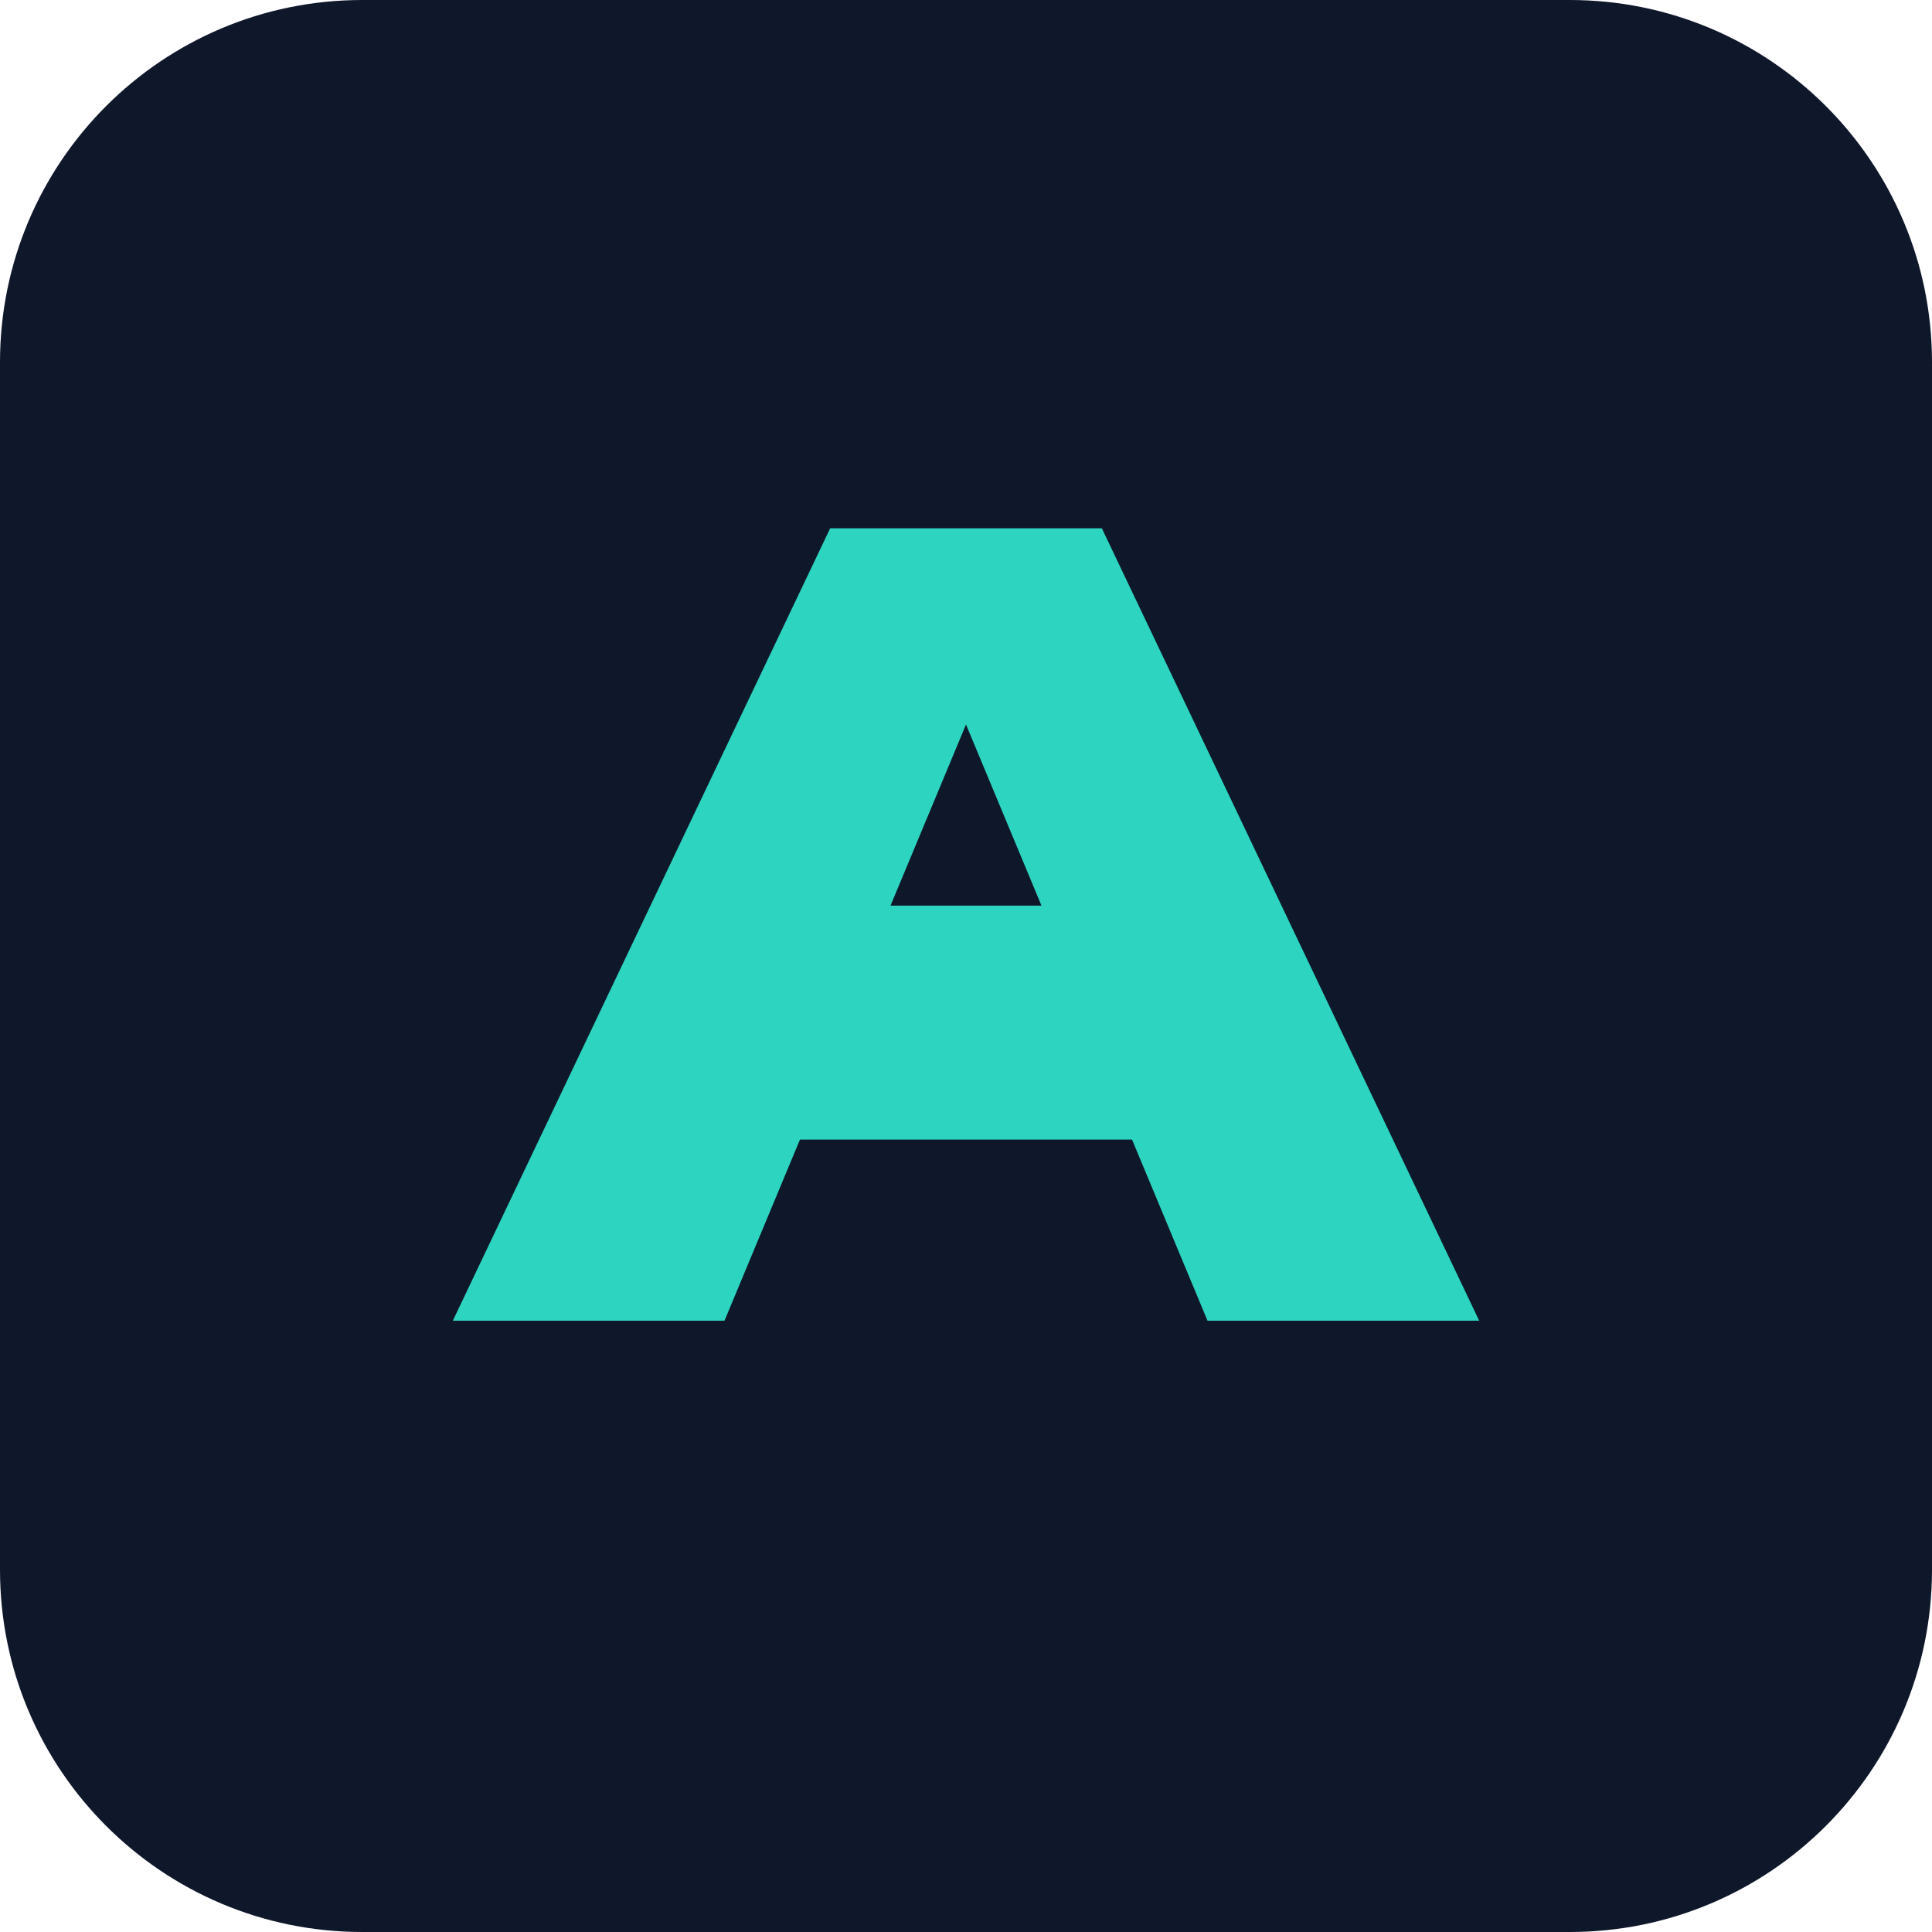
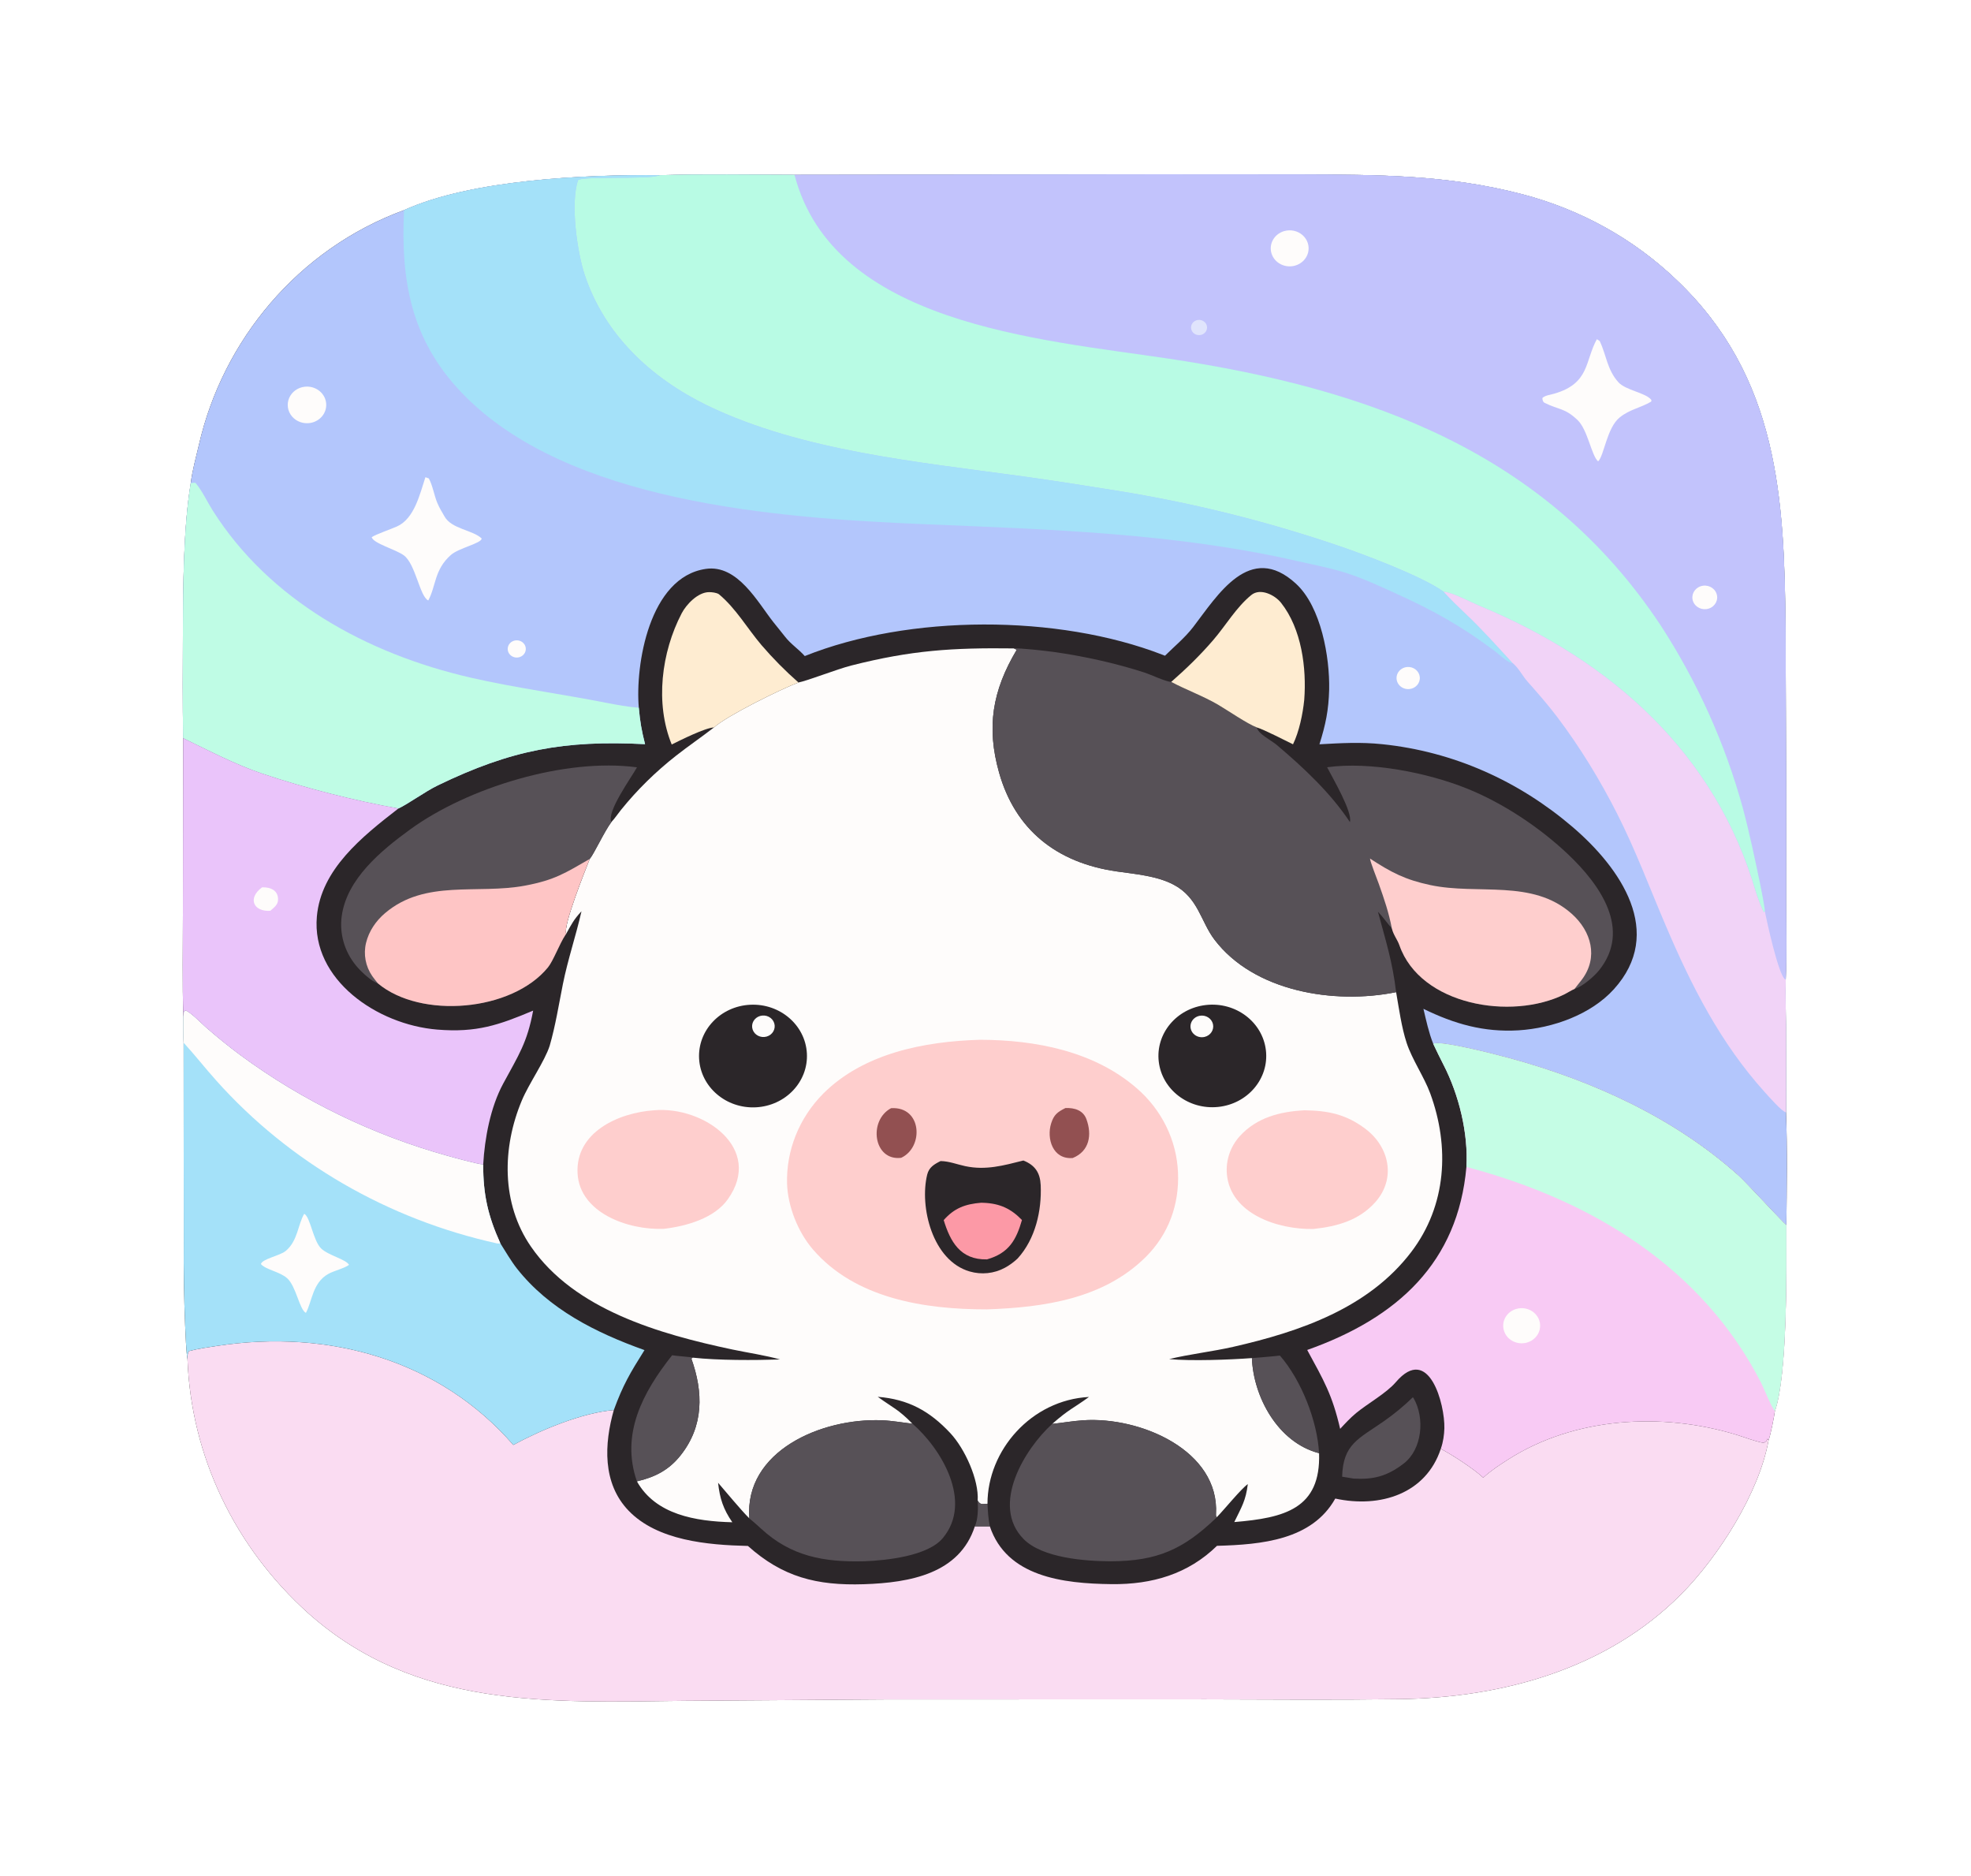
- <svg xmlns="http://www.w3.org/2000/svg" width="512" height="512" viewBox="0 0 512 512">
-   <rect width="512" height="512" rx="96" fill="#0f172a" />
-   <path d="M120 350 220 140h72l100 210h-72l-20-48h-88l-20 48zm116-110h40l-20-48z" fill="#2dd4bf" />
+ <svg xmlns="http://www.w3.org/2000/svg" width="1294" height="1231" viewBox="0 0 1294 1231" fill="none">
+   <path d="M521.613 114.758L759.751 114.43L853.238 114.494C904.164 114.713 949.972 114.558 999.495 127.52C1037.65 137.492 1072.4 156.76 1100.32 183.418C1168.01 247.445 1171.42 327.826 1172.26 412.626L1172.65 518.63L1172.62 593.148C1172.66 609.201 1173.07 627.119 1172.37 643.065C1172.07 652.382 1172.47 662.642 1172.5 672.073L1172.55 730.095C1173.46 752.857 1173.04 781.132 1172.79 804.159C1172.73 831.628 1173.7 902.104 1165.26 926.159C1164.71 930.198 1162.49 941.625 1161.09 945.382C1155.02 979.655 1128.23 1021.88 1103.44 1046.72C1055.16 1095.11 987.244 1114.37 918.664 1115.29C876.426 1115.86 834.181 1115.54 791.899 1115.41L581.52 1115.47L449.799 1116.38C360.393 1117.4 272.954 1121.86 202.33 1058.85C153.935 1015.36 125.474 955.504 123.097 892.217C122.286 888.273 121.735 874.238 121.556 869.857C120.811 851.77 120.504 833.666 120.636 815.568L120.554 684.413C120.259 679.25 120.416 672.668 120.383 667.397C119.631 645.506 120.101 621.144 120.089 599.103L120.226 484.485C119.87 461.513 119.983 437.403 120.092 414.407C120.233 384.614 120.394 346.454 125.237 317.165C126.332 308.289 128.637 300.54 130.615 291.908C146.245 223.686 195.381 163.553 265.259 137.936C309.423 117.869 384.394 114.521 433.199 114.999C461.415 114.148 493.137 114.716 521.613 114.758Z" fill="#2B2629" />
+   <path d="M521.613 114.758L759.751 114.43L853.238 114.494C904.164 114.713 949.972 114.558 999.495 127.52C1037.65 137.492 1072.4 156.76 1100.32 183.418C1168.01 247.445 1171.42 327.826 1172.26 412.626L1172.65 518.63L1172.62 593.148C1172.66 609.201 1173.07 627.119 1172.37 643.065C1172.07 652.382 1172.47 662.642 1172.5 672.073L1172.55 730.095C1173.46 752.857 1173.04 781.132 1172.79 804.159C1171.4 803.432 1146.23 776.053 1141.6 771.888C1099.59 734.08 1046.01 709.508 990.959 694.559C980.18 691.632 945.22 682.712 940.93 685.104C938.024 677.843 936.305 669.771 934.511 662.179C954.786 672.073 974.019 677.633 996.93 676.287C1019.47 674.862 1044.41 665.96 1059.48 649.371C1093.23 612.194 1064.13 569.875 1032.24 542.65C997.081 512.644 954.388 493.321 907.399 488.47C893.119 486.996 880.438 487.752 866.241 488.542C870.316 475.558 872.262 466.248 872.622 452.552C873.052 431.52 867.403 398.391 850.843 383.14C820.54 355.237 799.254 390.913 783.363 411.563C777.992 418.55 770.871 424.413 764.831 430.406L763.201 429.768C694.451 403.143 596.969 403.156 528.354 430.623C524.409 426.18 519.09 422.708 515.367 417.881C512.934 414.726 510.115 411.387 507.682 408.295C497.377 395.201 484.243 370.391 463.402 373.407C426.178 378.792 416.964 436.572 419.388 464.533C420.192 473.701 421.215 479.505 423.487 488.45C370.376 485.733 335.67 492.164 287.358 515.542C279.254 519.463 267.358 528.067 261.579 530.664C232.073 525.319 200.66 517.349 172.242 507.79C154.495 501.82 136.966 492.58 120.226 484.485C119.87 461.513 119.983 437.403 120.092 414.407C120.233 384.614 120.394 346.454 125.237 317.165C126.332 308.289 128.637 300.54 130.615 291.908C146.245 223.686 195.381 163.553 265.259 137.936C309.423 117.869 384.394 114.521 433.199 114.999C461.415 114.148 493.137 114.716 521.613 114.758Z" fill="#B3C6FC" />
+   <path d="M521.613 114.758L759.751 114.43L853.238 114.494C904.164 114.713 949.972 114.558 999.495 127.52C1037.65 137.492 1072.4 156.76 1100.32 183.418C1168.01 247.445 1171.42 327.827 1172.26 412.626L1172.65 518.63L1172.62 593.149C1172.66 609.201 1173.07 627.119 1172.37 643.065C1172.21 642.969 1172.04 642.879 1171.89 642.765C1167.63 639.675 1159.95 604.903 1158.68 598.079C1158.52 595.005 1156.51 584.709 1155.78 581.214C1152.31 564.527 1148.62 546.85 1144.22 530.423C1132.63 488.159 1114.47 447.778 1090.35 410.609C1015.53 297.502 900.625 255.377 767.674 235.469C681.404 222.55 547.217 212.614 521.613 114.758Z" fill="#C2C3FC" />
+   <path d="M1048.37 222.64C1049 223.05 1049.63 223.46 1050.26 223.869C1054.62 233.105 1055.06 242.552 1062.44 250.832C1067.28 256.269 1080.46 257.698 1084.17 262.523C1084.14 262.871 1084.12 263.219 1084.09 263.567C1076.94 267.812 1069.99 268.641 1063.39 273.966C1054.89 280.822 1053.15 299.046 1049.21 302.843C1044.82 299.157 1042.4 281.972 1035.58 275.589C1027.06 267.613 1023.56 269.14 1014.07 264.417C1012.92 263.843 1012.64 262.464 1012.6 261.271C1014.07 259.599 1018.05 259.083 1020.47 258.382C1043.77 251.611 1040.46 237.002 1048.37 222.64Z" fill="#FEFCFB" />
+   <path d="M842.989 151.721C847.26 150.448 851.923 151.46 855.196 154.371C858.469 157.282 859.84 161.641 858.791 165.783C857.736 169.925 854.432 173.209 850.123 174.381C843.577 176.163 836.747 172.607 834.788 166.403C832.836 160.199 836.494 153.655 842.989 151.721Z" fill="#FEFCFB" />
+   <path d="M1116.48 384.826C1120.74 383.38 1125.43 385.515 1126.91 389.581C1128.4 393.647 1126.11 398.086 1121.82 399.466C1117.59 400.829 1112.99 398.688 1111.52 394.669C1110.05 390.65 1112.27 386.256 1116.48 384.826Z" fill="#FEFCFB" />
+   <path d="M785.631 210.199C788.373 209.383 791.299 210.814 792.196 213.413C793.093 216.01 791.627 218.811 788.91 219.7C787.116 220.287 785.132 219.909 783.71 218.713C782.295 217.516 781.663 215.686 782.061 213.923C782.459 212.16 783.824 210.737 785.631 210.199Z" fill="#E0E4FC" />
+   <path d="M433.199 114.999C461.415 114.148 493.137 114.716 521.613 114.758C547.217 212.614 681.403 222.55 767.674 235.469C900.625 255.377 1015.53 297.502 1090.35 410.609C1114.47 447.778 1132.63 488.159 1144.22 530.423C1148.62 546.85 1152.31 564.527 1155.78 581.214C1156.51 584.709 1158.52 595.005 1158.68 598.078L1158.09 598.874C1157.16 598.251 1153.08 586.702 1152.62 585.119C1126.44 495.397 1059.13 433.968 970.885 397.468C965.755 395.346 952.916 388.519 947.823 388.469C933.999 378.299 893.915 363.274 876.552 357.491C829.91 341.755 781.922 329.901 733.126 322.065C713.008 318.801 691.216 315.416 671.003 312.621C602.938 303.208 526.732 296.137 464.71 266.344C427.007 248.01 396.888 219.568 383.858 180.39C379.036 165.894 374.31 133.78 379.46 118.384C380.439 115.457 426.045 117.839 431.975 115.287C432.383 115.191 432.791 115.095 433.199 114.999Z" fill="#B8FBE4" />
+   <path d="M265.259 137.936C309.423 117.869 384.394 114.521 433.199 114.999C432.791 115.096 432.383 115.191 431.975 115.287C426.045 117.839 380.439 115.457 379.46 118.384C374.31 133.78 379.037 165.894 383.858 180.39C396.888 219.568 427.007 248.01 464.71 266.344C526.732 296.137 602.938 303.208 671.003 312.621C691.216 315.416 713.008 318.801 733.126 322.065C781.922 329.901 829.91 341.755 876.552 357.491C893.915 363.274 933.999 378.299 947.823 388.469C952.373 393.5 957.371 398.292 962.324 402.972C973.154 413.215 982.897 424.167 992.924 435.088C990.769 435.791 983.661 429.073 981.734 427.627C959.929 411.272 941.872 401.106 916.889 389.761C906.204 384.908 894.951 379.628 883.736 376.059C873.343 372.751 862.399 370.723 851.753 368.284C771.674 349.933 688.385 347.465 606.439 344.051C510.106 340.037 372.086 329.924 303.116 257.779C269.575 222.694 263.06 183.73 265.259 137.936Z" fill="#A4E1F9" />
+   <path d="M125.237 317.165C125.941 317.077 128.055 316.597 128.468 317.09C132.931 322.45 135.903 329.161 139.677 335.122C176.814 393.765 240.365 429.025 309.061 444.805C338.02 451.457 369.211 455.607 398.477 461.399C404.556 462.602 413.281 464.131 419.388 464.533C420.192 473.701 421.215 479.505 423.487 488.45C370.376 485.733 335.67 492.164 287.358 515.542C279.254 519.463 267.358 528.067 261.579 530.664C232.073 525.319 200.66 517.349 172.242 507.79C154.495 501.82 136.966 492.58 120.226 484.485C119.87 461.513 119.983 437.403 120.092 414.407C120.233 384.614 120.394 346.454 125.237 317.165Z" fill="#BFFCE5" />
+   <path d="M947.823 388.469C952.916 388.519 965.755 395.346 970.885 397.468C1059.13 433.968 1126.44 495.397 1152.62 585.119C1153.08 586.702 1157.16 598.251 1158.09 598.874L1158.68 598.078C1159.95 604.903 1167.63 639.675 1171.89 642.765C1172.04 642.879 1172.21 642.969 1172.37 643.065C1172.07 652.382 1172.47 662.642 1172.5 672.073L1172.55 730.095C1170.03 729.872 1160.97 719.474 1158.67 716.937C1129.39 684.533 1110.33 646.822 1093.59 607.542C1083.14 583.038 1073.78 557.947 1061.66 534.059C1050.43 511.951 1037.49 490.701 1022.43 470.731C1016.44 462.781 1009.35 454.7 1002.72 447.224C999.495 443.58 996.999 438.343 992.924 435.088C982.897 424.167 973.154 413.215 962.324 402.972C957.371 398.292 952.373 393.5 947.823 388.469Z" fill="#F1D3F7" />
+   <path d="M279.291 313.226C279.562 313.298 281.496 314.006 281.512 314.034C283.934 318.236 285.152 325.496 287.054 329.99C288.813 334.148 290.08 335.799 291.849 339.008C296.404 347.276 310.64 347.911 316.248 353.486C315.929 356.712 301.202 359.661 295.975 364.3C285.025 374.02 286.338 384.608 281.158 394.135C275.537 391.492 272.832 370.113 265.065 364.475C259.708 360.586 245.197 356.729 244.018 352.622C246.455 350.835 256.455 347.415 260.557 345.585C272.07 340.446 275.607 324.397 279.291 313.226Z" fill="#FEFCFB" />
+   <path d="M199.954 253.852C206.756 253.034 213.003 257.522 214.035 263.97C215.067 270.417 210.509 276.472 203.76 277.618C199.239 278.385 194.637 276.759 191.738 273.372C188.839 269.983 188.099 265.366 189.807 261.311C191.513 257.256 195.398 254.4 199.954 253.852Z" fill="#FEFCFB" />
+   <path d="M923.94 437.799C928.104 437.509 931.737 440.443 932.116 444.393C932.495 448.344 929.475 451.855 925.33 452.285C922.582 452.57 919.89 451.423 918.279 449.283C916.674 447.144 916.402 444.345 917.577 441.964C918.753 439.584 921.185 437.991 923.94 437.799Z" fill="#FEFCFB" />
+   <path d="M337.701 420.492C340.755 419.699 343.927 421.323 344.914 424.185C345.9 427.048 344.355 430.144 341.399 431.225C339.35 431.975 337.034 431.589 335.374 430.222C333.714 428.856 332.982 426.73 333.468 424.693C333.956 422.657 335.583 421.042 337.701 420.492Z" fill="#FEFCFB" />
+   <path d="M524.207 447.972C529.875 446.926 549.554 439.21 558.786 436.86C598.447 426.765 625.492 425.107 665.538 425.607L667.522 426.467C651.379 453.479 647.562 477.491 655.922 507.141C666.461 544.499 693.528 566.341 733.309 572.011C745.554 573.756 759.486 574.905 770.41 580.629C786.73 589.205 788.196 604.711 797.314 616.744C823.15 650.837 875.876 659.487 916.579 651.234C918.437 661.891 920.143 674.393 923.491 684.563C927.068 695.431 935.022 706.941 938.952 717.629C951.823 752.647 949.845 791.218 926.429 821.891C898.559 858.406 853.945 873.956 809.559 884.054C796.107 887.113 780.305 888.953 767.561 892.09C782.074 893.449 807.41 892.511 821.911 891.423C822.846 916.632 838.8 946.818 866.001 953.851C867.195 990.378 843.204 996.329 810.336 999.051C815.169 989.074 817.867 985.046 819.213 974.143C814.936 977.064 803.872 990.739 798.792 995.914C798.35 994.892 798.255 995.012 798.312 993.99C800.82 952.144 748.732 929.718 711.144 932.248C703.998 932.735 697.73 933.889 690.793 934.622C702.02 924.771 704.447 924.572 714.948 916.933C677.151 918.91 648.276 951.921 648.302 987.03C644.7 987.198 643.714 987.908 641.869 984.962C642.729 971.336 633.46 950.887 623.876 940.645C610.368 926.207 596.383 918.441 576.256 916.837C586.419 924.194 589.608 924.885 599.035 934.484C592.183 933.739 586.055 932.531 579.047 932.248C539.228 930.637 488.649 952.474 491.942 996.617C486.119 990.811 477.093 979.763 471.437 973.259C472.53 983.538 474.871 990.618 480.784 999.184C456.569 998.553 430.468 994.219 418.146 972.34C430.254 969.497 439.207 964.832 446.784 955.305C462.185 935.945 461.746 913.747 453.897 891.76L454.775 891.129C471.684 892.98 495.198 892.878 512.079 892.331C503.524 889.794 490.195 887.775 480.909 885.809C432.777 875.621 377.119 859.62 348.591 818.272C328.97 789.836 329.617 753.266 342.591 722.341C347.299 711.119 357.578 696.645 360.872 686.433C364.703 673.203 366.837 659.499 369.538 645.992C372.76 629.878 378.165 614.057 381.755 598.146C376.707 603.539 375.284 606.508 371.7 612.951C369.437 607.926 384.314 570.967 387.141 563.803C389.932 560.618 396.681 545.854 401.372 539.587C403.622 537.224 405.552 534.255 407.628 531.693C418.279 518.474 430.353 506.629 443.854 496.024C452.022 489.609 460.531 483.826 468.737 477.48C477.119 469.868 512.622 452.317 524.207 447.972Z" fill="#FEFCFB" />
+   <path d="M643.392 682.49C680.02 682.586 718.132 690.009 746.034 714.076C762.664 728.34 772.527 748.385 773.386 769.663C774.29 790.521 767.264 810.224 751.967 825.299C724.368 852.498 685.498 858.16 647.948 859.446C606.636 859.506 561.29 852.203 533.662 820.064C523.806 808.595 517.235 791.813 516.724 777.045C516.092 755.118 524.612 733.839 540.419 717.875C566.829 691.452 606.577 683.542 643.392 682.49Z" fill="#FECECD" />
+   <path d="M617.51 762.102C623.143 762.18 628.209 764.266 633.7 765.438C647.227 768.311 658.853 765.011 671.869 761.735C679.603 764.807 682.876 769.868 683.236 777.922C683.969 794.572 679.818 813.169 668.103 826.038C665.728 828.304 662.644 830.594 659.7 832.157C652.687 835.956 644.327 836.828 636.613 834.567C612.054 827.451 603.587 792.011 608.716 771.022C609.894 766.201 613.287 764.2 617.51 762.102Z" fill="#2B2629" />
+   <path d="M644.163 789.451C644.681 789.463 645.199 789.481 645.724 789.499C656.414 789.908 663.782 793.376 670.934 800.793C667.187 813.879 662.316 822.57 647.979 826.633C630.363 827.03 623.846 814.822 619.56 800.859C626.516 792.949 633.738 790.304 644.163 789.451Z" fill="#FC99A6" />
+   <path d="M585.02 727.39C605.365 726.098 606.644 753.032 591.614 759.974C573.385 762.168 569.912 735.39 585.02 727.39Z" fill="#925051" />
+   <path d="M699.449 727.306C705.552 727.017 711.125 728.857 713.242 734.573C717.071 744.917 715.219 755.671 704.257 760.1C691.026 761.182 686.989 747.201 690.11 737.338C691.905 731.682 694.192 729.945 699.449 727.306Z" fill="#925051" />
+   <path d="M856.529 728.772C872.104 729.013 883.755 731.429 896.316 740.86C912.283 752.839 916.649 773.745 902.843 789.162C892.26 800.967 878.024 805.019 862.298 806.666C838.674 807.171 807.701 796.58 805.464 770.613C804.7 761.567 807.758 752.611 813.963 745.717C825.152 733.503 840.215 729.614 856.529 728.772Z" fill="#FECECD" />
+   <path d="M429.483 728.76C461.858 725.899 501.717 753.765 477.745 787.293C468.968 799.567 450.916 804.802 435.894 806.575C412.071 807.549 380.662 795.966 379.191 770.301C377.649 743.366 405.724 730.365 429.483 728.76Z" fill="#FECECD" />
+   <path d="M492.508 659.499C512.039 658.531 528.701 672.8 529.734 691.38C530.769 709.959 515.783 725.821 496.253 726.819C476.703 727.817 460.008 713.541 458.973 694.944C457.938 676.341 472.956 660.472 492.508 659.499Z" fill="#2B2629" />
+   <path d="M499.003 666.868C502.937 665.72 507.105 667.829 508.294 671.58C509.483 675.325 507.24 679.28 503.293 680.392C499.377 681.492 495.261 679.376 494.082 675.655C492.902 671.941 495.101 668.01 499.003 666.868Z" fill="#FEFCFB" />
+   <path d="M791.81 659.661C811.296 657.497 828.912 670.817 831.085 689.366C833.265 707.909 819.169 724.601 799.664 726.579C780.298 728.538 762.91 715.248 760.749 696.837C758.589 678.42 772.47 661.807 791.81 659.661Z" fill="#2B2629" />
+   <path d="M787.602 666.748C791.589 666.002 795.469 668.425 796.334 672.199C797.2 675.974 794.736 679.713 790.793 680.62C788.158 681.227 785.391 680.428 783.552 678.535C781.72 676.647 781.101 673.96 781.941 671.514C782.782 669.062 784.949 667.241 787.602 666.748Z" fill="#FEFCFB" />
+   <path d="M123.097 892.217C123.157 890.341 122.919 888.279 123.978 886.855C129.943 885.238 136.475 884.342 142.61 883.405C216.252 872.165 288.719 892.8 337 948.435C354.903 938.662 382.287 927.205 402.971 925.546C396.717 947.63 395.304 973.56 412.727 991.622C431.654 1011.25 464.593 1014.12 491.024 1014.73C513.801 1035.13 536.194 1040.86 567.138 1039.85C597.81 1038.85 629.948 1032.81 640.006 1001.88L649.837 1001.86C660.919 1034.91 697.654 1039.44 729.77 1039.8C756.466 1040.09 780.014 1033.17 798.976 1014.65C828.293 1013.84 861.363 1010.86 876.634 983.628C906.293 990.053 936.242 980.388 945.909 950.972C953.352 954.842 967.72 964.219 973.76 969.905C978.689 965.343 984.508 961.562 990.258 957.89C1033.75 930.168 1091.02 926.754 1140.05 941.757C1146.13 943.614 1151.51 945.868 1157.82 947.095C1160.04 945.7 1159.26 946.596 1160.35 944.396L1161.09 945.382C1155.02 979.655 1128.23 1021.88 1103.44 1046.72C1055.16 1095.11 987.244 1114.37 918.664 1115.29C876.426 1115.86 834.181 1115.54 791.899 1115.41L581.52 1115.47L449.799 1116.38C360.393 1117.4 272.954 1121.86 202.33 1058.85C153.935 1015.36 125.474 955.504 123.097 892.217Z" fill="#FADCF2" />
+   <path d="M665.538 425.607C669.348 425.251 687.147 427.274 691.759 427.922C711.763 430.735 732.38 435.305 751.544 441.499C755.695 442.865 765.235 447.429 768.925 447.594C777.98 452.502 790.067 456.903 799.816 462.652C806.286 466.468 818.992 475.2 825.14 477.477C826.056 481.872 834.39 485.732 838.225 488.978C855.885 503.918 873.545 520.432 886.232 539.574C888.14 533.167 874.928 510.748 871.276 503.612C899.45 499.71 937.114 507.122 963.209 517.632C987.307 527.337 1011.41 543.583 1029.66 560.939C1050.67 580.93 1071.23 610.12 1049.85 636.862C1046.6 640.913 1038.73 647.724 1033.69 649.142C1032.12 649.719 1028.84 651.781 1027.14 652.622C992.071 670.023 932.464 659.697 918.772 620.519C917.401 616.594 914.898 613.883 913.78 609.411C910.684 605.877 907.778 601.693 904.65 598.443C909.73 617.447 914.21 631.164 916.579 651.234C875.876 659.487 823.15 650.837 797.314 616.744C788.196 604.711 786.731 589.205 770.41 580.629C759.486 574.905 745.554 573.756 733.309 572.011C693.528 566.341 666.461 544.499 655.922 507.141C647.562 477.491 651.379 453.479 667.522 426.467L665.538 425.607Z" fill="#575157" />
+   <path d="M899.425 563.54C913.414 572.657 922.493 577.426 939.066 580.948C970.323 587.591 1006 576.785 1031.85 599.768C1044.81 611.292 1049.49 628.441 1038.52 643.005C1036.94 645.079 1035.33 647.122 1033.69 649.142C1032.12 649.719 1028.84 651.781 1027.14 652.622C992.071 670.023 932.463 659.697 918.772 620.519C917.4 616.594 914.898 613.883 913.78 609.411C911.739 598.796 908.801 590.295 905.193 580.111C904.113 577.05 899.696 566.065 899.425 563.54Z" fill="#FECECD" />
+   <path d="M940.93 685.104C945.22 682.712 980.18 691.632 990.959 694.559C1046.01 709.508 1099.59 734.08 1141.6 771.888C1146.23 776.053 1171.4 803.432 1172.79 804.159C1172.73 831.628 1173.7 902.104 1165.26 926.159C1164.71 930.198 1162.49 941.625 1161.09 945.382L1160.35 944.396C1159.26 946.596 1160.04 945.7 1157.82 947.095C1151.51 945.868 1146.13 943.614 1140.05 941.757C1091.02 926.754 1033.75 930.168 990.258 957.89C984.508 961.562 978.689 965.343 973.76 969.905C967.72 964.219 953.352 954.842 945.909 950.972C947.552 946.331 948.12 941.661 948.253 937.556C948.689 921.94 938.156 881.818 916.415 907.195C910.172 914.486 897.927 921.23 890.371 927.47C886.485 930.679 883.237 934.22 879.844 937.874C874.6 915.382 869.198 906.306 858.204 886.092C917.773 864.994 957.168 828.527 962.728 765.949C964.005 743.895 957.882 718.698 947.71 698.935C945.359 694.373 943.116 689.739 940.93 685.104Z" fill="#F8CAF4" />
+   <path d="M940.93 685.104C945.22 682.712 980.18 691.632 990.959 694.559C1046.01 709.508 1099.59 734.08 1141.6 771.888C1146.23 776.053 1171.4 803.432 1172.79 804.159C1172.73 831.628 1173.7 902.104 1165.26 926.159C1163.54 924.963 1157.9 910.97 1156.29 907.82C1117.96 832.698 1046.16 788.008 962.728 765.949C964.005 743.895 957.882 718.698 947.71 698.935C945.359 694.373 943.116 689.739 940.93 685.104Z" fill="#C5FDE5" />
+   <path d="M995.319 859.194C999.476 857.925 1004.03 858.887 1007.23 861.706C1010.44 864.525 1011.81 868.763 1010.82 872.808C1009.83 876.853 1006.62 880.075 1002.44 881.253C996.064 883.038 989.36 879.612 987.414 873.571C985.462 867.524 988.988 861.117 995.319 859.194Z" fill="#FEFCFB" />
+   <path d="M120.383 667.397L120.758 664.049L121.722 663.309C124.42 663.754 132.133 671.652 134.755 673.954C142.162 680.488 149.859 686.721 157.825 692.636C198.519 722.617 244.77 745.062 294.174 758.796C298.752 760.052 313.012 764.025 317.239 764.38C317.154 783.987 320.365 798.112 328.512 816.127C331.648 821.127 335.769 828.076 339.359 832.632C360.402 859.332 391.05 874.731 423.122 886.182C413.63 901.293 409.116 908.842 402.971 925.546C382.287 927.205 354.903 938.662 337 948.435C288.719 892.8 216.252 872.165 142.61 883.405C136.475 884.342 129.943 885.238 123.978 886.855C122.919 888.279 123.157 890.341 123.097 892.217C122.286 888.273 121.735 874.238 121.556 869.857C120.811 851.77 120.504 833.666 120.636 815.568L120.554 684.413C120.259 679.25 120.416 672.668 120.383 667.397Z" fill="#A4E1F9" />
+   <path d="M120.383 667.397L120.758 664.049L121.722 663.309C124.42 663.754 132.133 671.652 134.755 673.954C142.162 680.488 149.859 686.721 157.825 692.636C198.519 722.617 244.77 745.062 294.174 758.796C298.752 760.052 313.012 764.025 317.239 764.38C317.154 783.987 320.365 798.112 328.512 816.127C328.031 816.169 326.947 816.289 326.492 816.193C254.529 800.378 189.853 762.835 142.002 709.28C134.438 700.816 128.003 692.564 120.554 684.413C120.259 679.25 120.416 672.668 120.383 667.397Z" fill="#FEFCFB" />
+   <path d="M199.728 796.712C203.734 798.767 205.582 814.431 210.854 819.499C215.61 824.073 227.237 826.585 229.12 830.234C226.29 832.434 218.951 834.213 215.438 836.22C205.133 842.111 204.971 854.078 200.834 861.76C196.543 859.596 194.453 844.245 188.473 838.967C183.556 834.628 174.736 833.54 171.276 829.717C172.295 826.201 183.75 824.277 187.577 821.097C195.548 814.462 195.518 803.816 199.728 796.712Z" fill="#FEFCFB" />
+   <path d="M120.226 484.485C136.966 492.58 154.495 501.82 172.242 507.79C200.66 517.349 232.073 525.319 261.579 530.664C237.546 549.252 210.748 570.703 208.027 601.603C204.381 642.999 247.639 672.59 287.034 675.8C312.982 677.922 327.518 672.824 350.016 663.346C346.127 684.437 340.446 692.6 330.307 711.371C322.014 726.729 318.194 747.093 317.238 764.38C313.011 764.025 298.752 760.052 294.174 758.796C244.77 745.062 198.519 722.617 157.825 692.636C149.859 686.721 142.162 680.488 134.755 673.954C132.133 671.652 124.42 663.754 121.722 663.309L120.758 664.049L120.383 667.397C119.631 645.506 120.101 621.144 120.089 599.103L120.226 484.485Z" fill="#EAC4FA" />
+   <path d="M172.046 582.435C177.491 582.217 182.738 584.368 182.538 590.622C182.431 593.968 179.901 595.674 177.45 597.839C166.331 598.528 162.389 589.55 172.046 582.435Z" fill="#FEFCFB" />
+   <path d="M248.104 645.482C243.652 644.171 236.523 637.253 233.59 633.604C226.08 624.396 222.759 612.705 224.369 601.146C227.767 576.93 249.945 558.474 269.292 544.41C306.918 517.058 370.829 497.314 418.19 503.659C414.601 510.22 398.081 532.899 401.373 539.587C396.681 545.854 389.932 560.618 387.141 563.803C384.314 570.967 369.437 607.926 371.7 612.951L371.16 613.751C367.297 619.575 363.219 630.707 359.728 634.981C336.005 664.031 276.15 668.941 248.104 645.482Z" fill="#575157" />
+   <path d="M248.104 645.482C246.879 643.967 245.524 642.308 244.414 640.721C239.976 634.284 238.495 626.398 240.315 618.896C242.19 611.226 246.676 604.554 252.839 599.325C279.208 576.945 313.49 587.203 344.74 581.301C364.24 577.619 371.006 573.076 387.141 563.803C384.314 570.967 369.437 607.927 371.7 612.951L371.16 613.751C367.297 619.575 363.219 630.707 359.728 634.981C336.005 664.031 276.15 668.942 248.104 645.482Z" fill="#FEC5C5" />
+   <path d="M491.942 996.617C488.649 952.474 539.228 930.637 579.047 932.248C586.055 932.531 592.183 933.739 599.035 934.484C617.791 950.707 639.001 985.654 618.941 1009.62C609.083 1021.41 581.946 1024.22 567.711 1024.78C540.972 1025.52 519.307 1021.56 499.676 1003.39C497.496 1001.37 494.266 998.499 491.942 996.617Z" fill="#575157" />
+   <path d="M690.793 934.622C697.73 933.889 703.998 932.735 711.144 932.248C748.732 929.718 800.82 952.144 798.312 993.99C798.255 995.012 798.35 994.892 798.792 995.914C798.533 996.184 798.274 996.461 798.021 996.731C776.83 1016.86 759.966 1024.69 729.24 1024.8C712.692 1024.74 684.348 1022.73 672.021 1010.21C650.02 987.859 672.975 950.749 690.793 934.622Z" fill="#575157" />
+   <path d="M440.994 488.666C429.983 461.703 434.166 428.207 447.534 402.571C450.608 396.675 458.248 388.641 465.587 388.667C467.425 388.673 470.255 388.967 471.925 389.991C483.19 399.358 490.487 412.298 499.916 423.411C507.4 432.128 515.516 440.336 524.207 447.972C512.622 452.317 477.119 469.868 468.737 477.48C462.987 477.672 446.746 485.84 440.994 488.666Z" fill="#FEECD1" />
+   <path d="M768.925 447.594C779.003 438.754 787.767 430.256 796.461 420.184C804.814 410.499 811.612 398.583 821.532 390.541C827.452 385.745 836.98 390.55 841.03 395.665C854.558 412.729 857.85 438.543 856.258 459.345C855.323 468.584 852.947 480.203 848.884 488.54C843.905 486.118 829.575 478.743 825.14 477.477C818.992 475.2 806.286 466.468 799.816 462.652C790.067 456.903 777.98 452.502 768.925 447.594Z" fill="#FEECD1" />
+   <path d="M441.262 889.566C444.13 890.083 453.322 890.642 454.775 891.129L453.897 891.76C461.746 913.747 462.185 935.945 446.784 955.305C439.207 964.832 430.254 969.497 418.147 972.34C407.38 941.33 421.902 914.017 441.262 889.566Z" fill="#575157" />
+   <path d="M821.911 891.423C827.869 890.9 834.396 890.455 840.291 889.782C854.508 906.107 864.87 932.885 866.001 953.851C838.8 946.818 822.846 916.632 821.911 891.423Z" fill="#575157" />
+   <path d="M641.869 984.962C643.714 987.908 644.7 987.198 648.302 987.03C648.599 992.554 648.769 996.455 649.837 1001.86L640.006 1001.88C642.129 997.182 642.192 990.017 641.869 984.962Z" fill="#575157" />
+   <path d="M927.535 917.173C927.693 917.329 927.851 917.48 928.003 917.636C935.616 930.799 933.708 951.272 921.59 960.613C910.299 969.316 901.162 971.222 888.614 970.512L881.133 969.268C881.733 947.78 891.975 944.432 908.359 932.987C915.195 928.227 921.615 922.937 927.535 917.173Z" fill="#575157" />
</svg>
